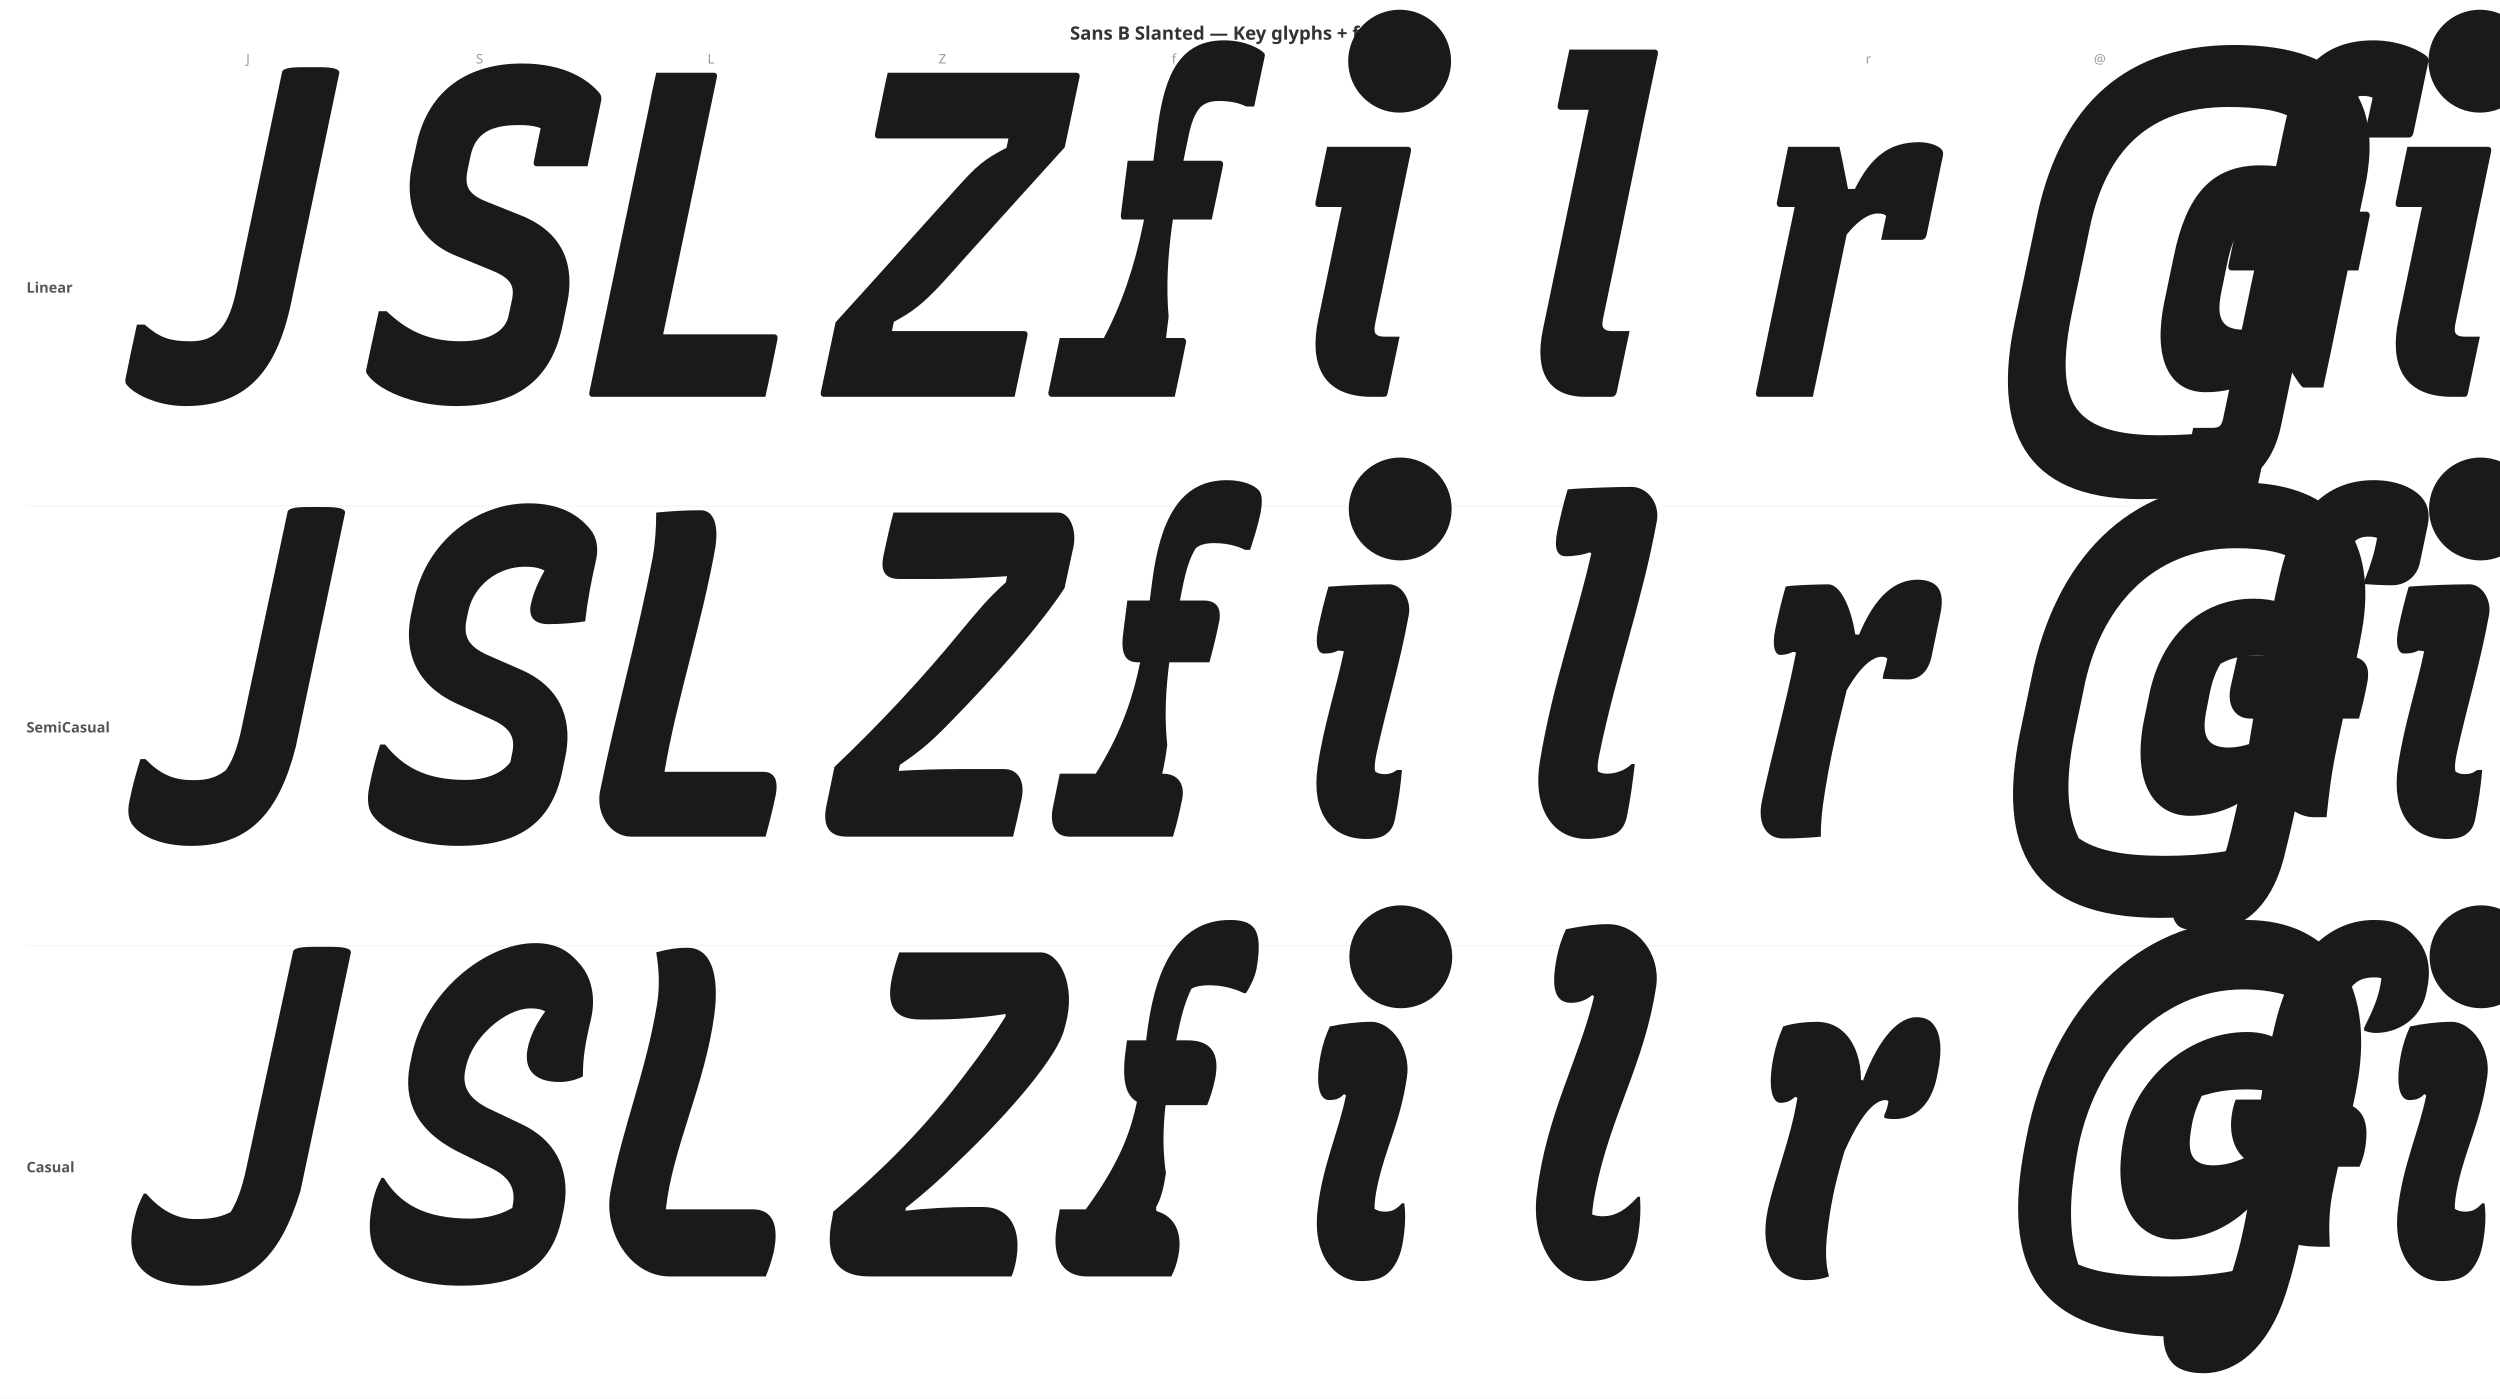
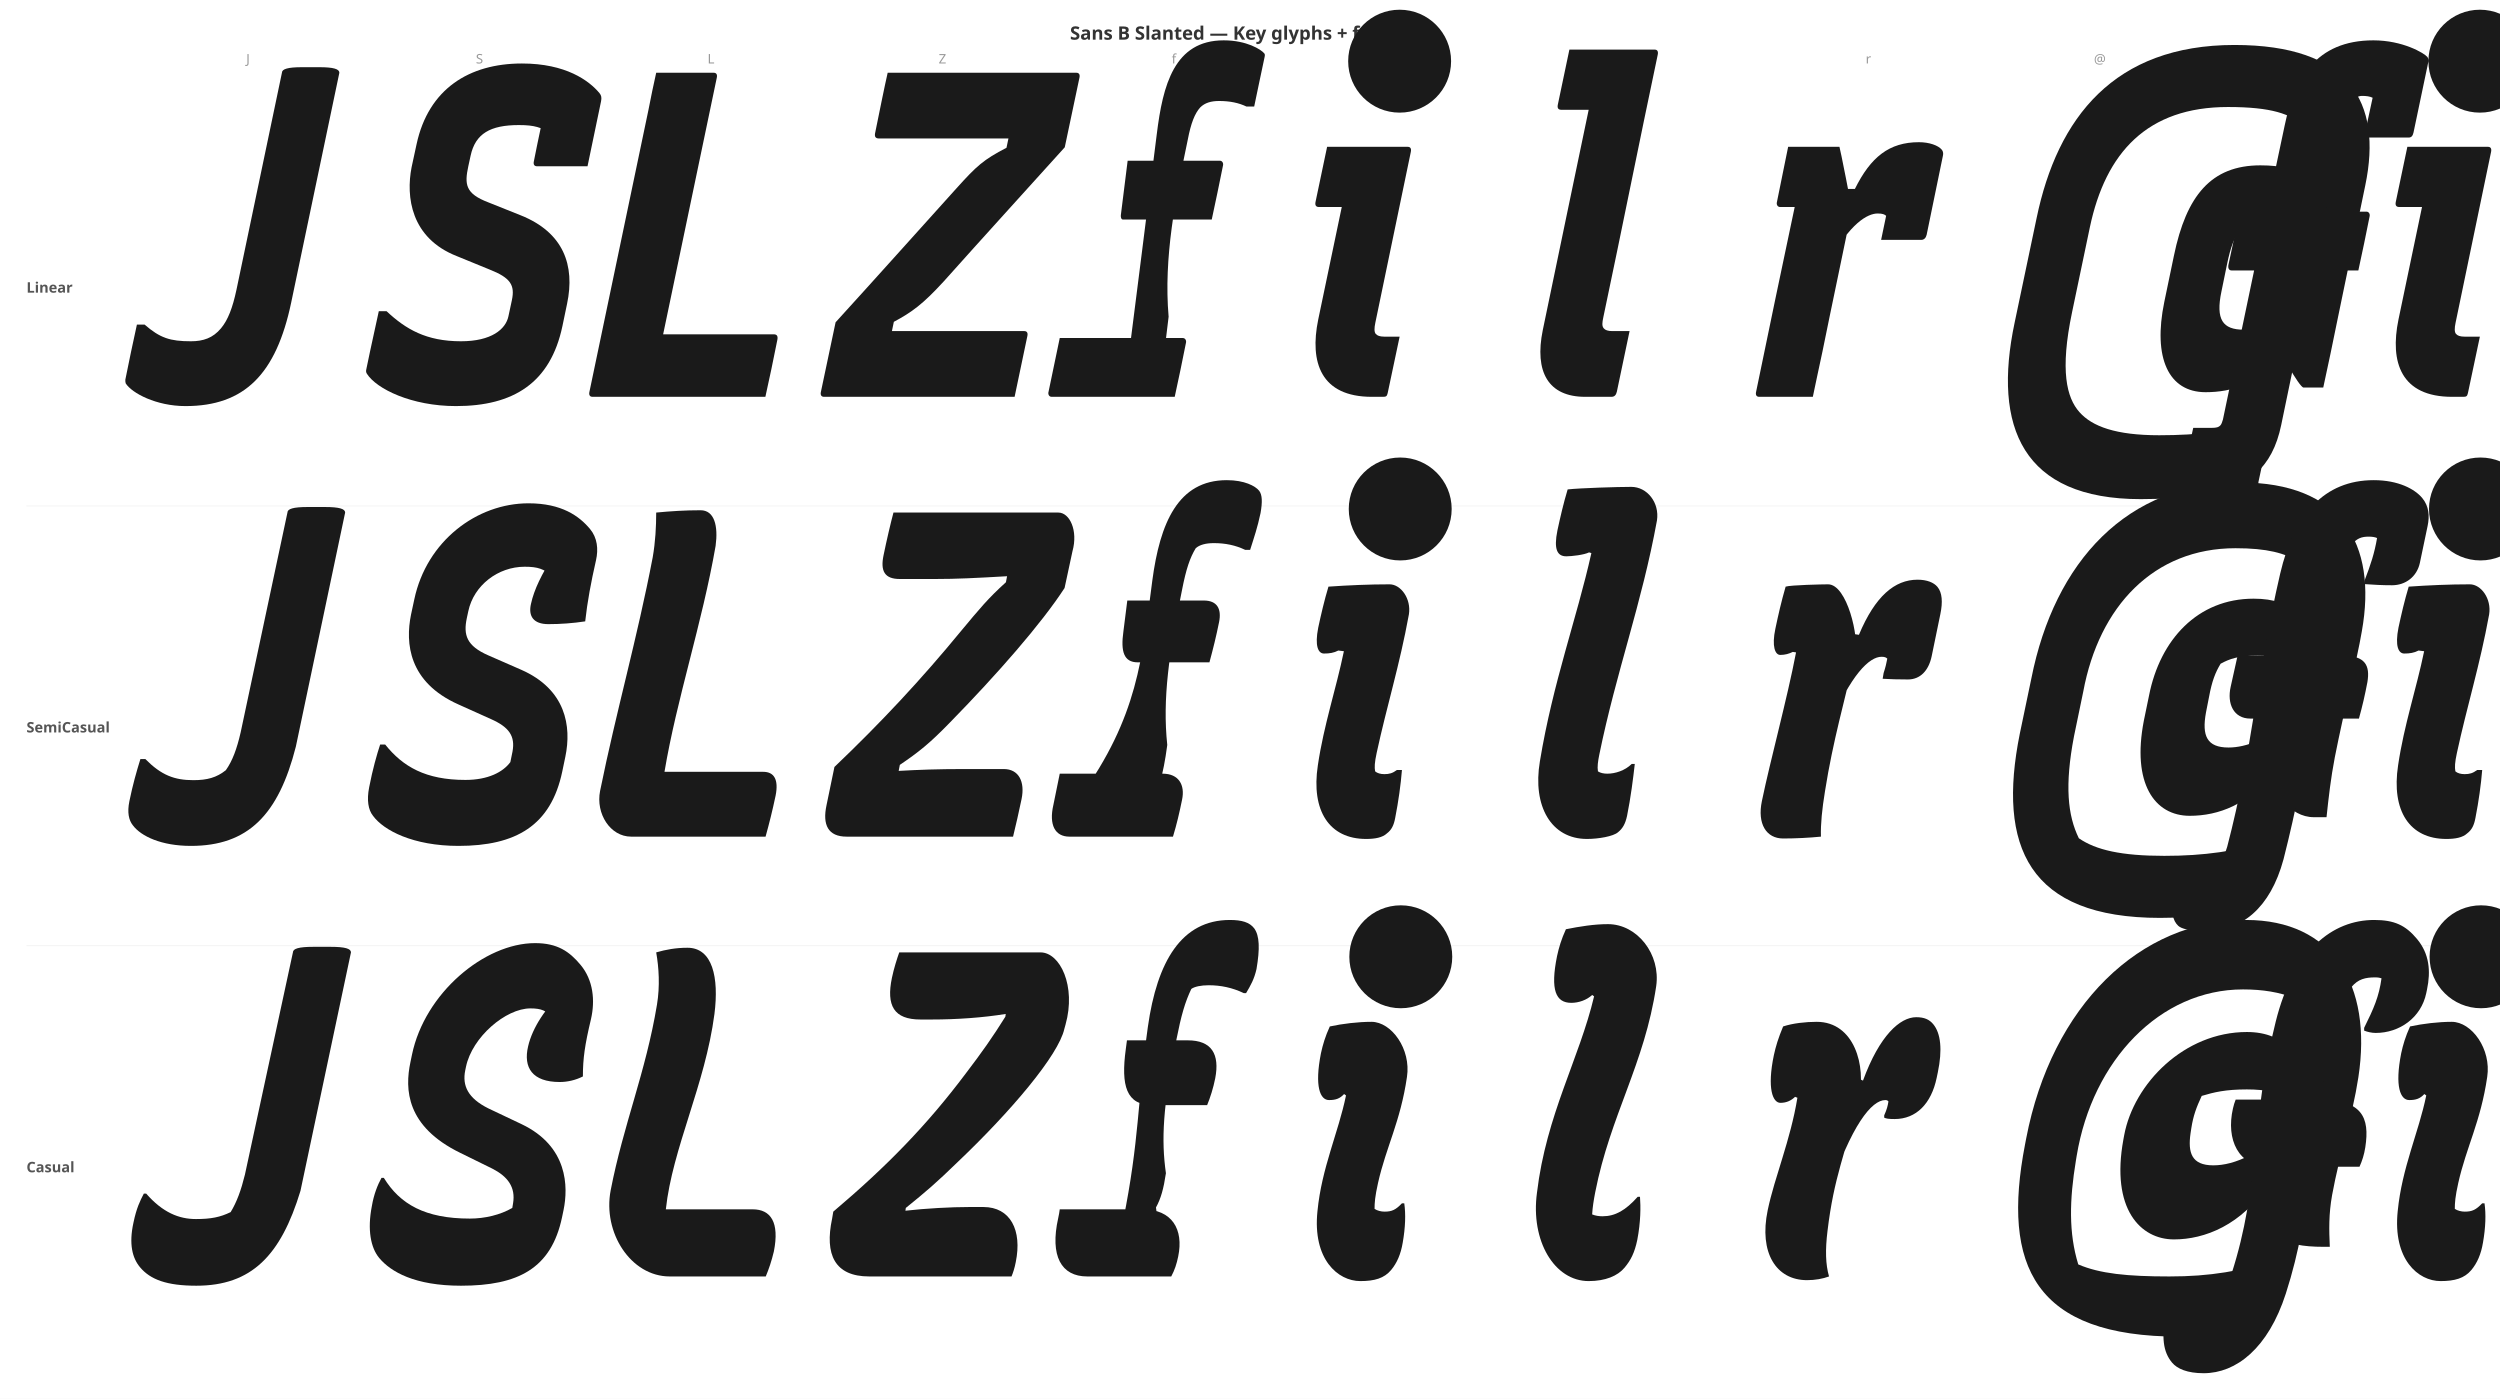
<svg xmlns="http://www.w3.org/2000/svg" width="1890.0" height="1057.5" viewBox="0 0 1890.0 1057.5">
  <rect width="100%" height="100%" fill="white" />
  <text x="945.0" y="30" text-anchor="middle" font-size="14" font-family="sans-serif" font-weight="bold" fill="#333">Sans B Slanted — Key glyphs + features</text>
  <text x="187.5" y="48" text-anchor="middle" font-size="10" font-family="sans-serif" fill="#999">J</text>
  <text x="362.5" y="48" text-anchor="middle" font-size="10" font-family="sans-serif" fill="#999">S</text>
  <text x="537.5" y="48" text-anchor="middle" font-size="10" font-family="sans-serif" fill="#999">L</text>
  <text x="712.5" y="48" text-anchor="middle" font-size="10" font-family="sans-serif" fill="#999">Z</text>
  <text x="887.5" y="48" text-anchor="middle" font-size="10" font-family="sans-serif" fill="#999">f</text>
  <text x="1062.5" y="48" text-anchor="middle" font-size="10" font-family="sans-serif" fill="#999">i</text>
  <text x="1237.5" y="48" text-anchor="middle" font-size="10" font-family="sans-serif" fill="#999">l</text>
  <text x="1412.5" y="48" text-anchor="middle" font-size="10" font-family="sans-serif" fill="#999">r</text>
  <text x="1587.5" y="48" text-anchor="middle" font-size="10" font-family="sans-serif" fill="#999">@</text>
  <text x="1762.5" y="48" text-anchor="middle" font-size="10" font-family="sans-serif" fill="#999">fi</text>
  <text x="20" y="221.25" font-size="11" font-family="sans-serif" font-weight="bold" fill="#555">Linear</text>
  <path d="M144.333 258.0C128.583 258.0 121.0 255.55 109.333 245.4H103.5C100.292 259.75 97.667 272.7 94.75 287.05C94.75 288.1 94.75 289.15 95.042 289.85C99.708 297.2 118.083 307.0 140.25 307.0C184.875 307.0 208.792 282.85 220.167 228.6C232.175 171.312 244.548 112.288 256.557 55C256.557 52.2 252.215 50.8 241.361 50.8C237.019 50.8 232.677 50.8 228.335 50.8C217.481 50.8 213.139 52.2 213.139 55C213.139 55 213.139 55 213.139 55C213.139 55 213.139 55 213.139 55C201.791 109.169 190.098 164.981 178.75 219.15C175.833 232.8 172.333 241.9 167.083 248.2C160.958 255.55 153.667 258.0 144.333 258.0Z" fill="#1a1a1a" />
  <path d="M394.583 48C354.625 48 323.977 67.276 314.958 108.9L311.167 126.4C306.792 148.8 310.583 179.95 345.292 193.6L370.083 203.75C386.125 210.05 389.333 215.65 387.0 226.85L384.375 239.1C382.333 248.9 371.542 258.0 348.5 258.0C322.25 258.0 306.792 248.9 292.208 235.25H286.375C284.333 245.05 280.833 260.1 277.042 278.65C276.75 280.05 276.458 281.1 277.333 282.5C284.625 294.05 311.167 307.0 344.708 307.0C388.167 307.0 416.167 289.5 425.208 246.45L428.708 229.65C434.833 200.6 426.083 175.75 393.708 162.8L369.208 153.0C351.708 146.35 351.125 139.35 354.042 125.7L355.792 117.65C359.411 100.999 370.667 94.55 392.25 94.55C404.5 94.55 408.583 96.3 417.917 101.2L409.75 92.1C406.833 106.1 405.083 114.15 403.625 121.85C403.042 124.3 403.917 125.7 405.958 125.7C418.5 125.7 431.625 125.7 444.167 125.7C447.375 109.95 451.458 90.35 454.375 76.7C454.958 73.9 454.667 72.15 453.208 70.4C445.333 60.95 427.833 48 394.583 48Z" fill="#1a1a1a" />
  <path d="M447.958 300.0H578.625C581.833 285.65 584.458 273.05 587.667 256.95C588.25 254.15 587.375 252.75 585.042 252.75H501.333C514.75 189.05 528.458 122.55 541.875 58.85C542.458 56.4 541.583 55 539.542 55C524.958 55 510.667 55 496.083 55C494.042 64.45 492.0 73.55 490.25 83.0C475.375 154.05 460.5 225.1 445.625 296.15C445.042 298.6 445.917 300.0 447.958 300.0Z" fill="#1a1a1a" />
  <path d="M767.042 300.0C770.25 284.6 773.458 269.55 776.667 254.15C777.25 251.7 776.375 250.3 774.333 250.3H723.0C700.542 250.3 688.875 250.3 674.292 250.3L675.75 243.3C689.458 235.95 697.625 230.0 713.375 212.85C743.708 178.9 774.333 145.3 804.958 111.35L816.042 58.85C816.625 56.4 815.75 55 813.708 55H671.083C668.75 65.15 664.667 85.45 661.75 99.8C660.875 103.3 661.75 104.7 664.667 104.7H709.292C723.0 104.7 731.458 104.7 762.375 104.7L760.917 111.7C743.417 120.8 738.458 125.35 723.292 142.15C692.667 176.1 662.333 210.05 631.708 243.65L620.625 296.15C620.042 298.6 620.917 300.0 622.958 300.0Z" fill="#1a1a1a" />
-   <path d="M925.125 30.5C887.675 30.5 879.1 64.45 874.55 101.2C867.025 161.4 859.325 221.95 818.375 282.5H879.45V272.7C881.025 259.75 881.9 252.4 883.475 239.45C879.625 194.65 888.667 150.2 898.0 105.4C900.333 93.15 903.25 85.8 907.333 81.25C910.833 77.75 915.5 76.35 921.625 76.35C929.792 76.35 936.5 77.75 942.333 80.55H948.167C950.792 67.25 953.125 57.45 956.042 43.1C956.333 41.7 956.333 41.0 955.75 40.3C953.417 37.5 942.625 30.5 925.125 30.5ZM852.5 121.5C850.75 135.85 849.175 147.75 847.425 162.1C847.075 163.85 847.6 165.95 848.825 165.95H916.083C919.292 151.25 921.625 139.7 924.542 125.35C925.125 123.25 923.958 121.5 922.208 121.5ZM801.167 255.55C798.25 269.9 795.625 281.8 792.708 296.15C792.125 297.9 793.0 300.0 795.042 300.0H888.083C891.292 285.65 893.625 273.75 896.542 259.4C897.125 257.3 895.958 255.55 894.208 255.55Z" fill="#1a1a1a" />
+   <path d="M925.125 30.5C887.675 30.5 879.1 64.45 874.55 101.2C867.025 161.4 859.325 221.95 851.625 282.5H879.45V272.7C881.025 259.75 881.9 252.4 883.475 239.45C879.625 194.65 888.667 150.2 898.0 105.4C900.333 93.15 903.25 85.8 907.333 81.25C910.833 77.75 915.5 76.35 921.625 76.35C929.792 76.35 936.5 77.75 942.333 80.55H948.167C950.792 67.25 953.125 57.45 956.042 43.1C956.333 41.7 956.333 41.0 955.75 40.3C953.417 37.5 942.625 30.5 925.125 30.5ZM852.5 121.5C850.75 135.85 849.175 147.75 847.425 162.1C847.075 163.85 847.6 165.95 848.825 165.95H916.083C919.292 151.25 921.625 139.7 924.542 125.35C925.125 123.25 923.958 121.5 922.208 121.5ZM801.167 255.55C798.25 269.9 795.625 281.8 792.708 296.15C792.125 297.9 793.0 300.0 795.042 300.0H888.083C891.292 285.65 893.625 273.75 896.542 259.4C897.125 257.3 895.958 255.55 894.208 255.55Z" fill="#1a1a1a" />
  <path d="M1003.292 111.0C1000.375 124.65 997.458 139.0 994.542 152.65C993.958 155.45 995.125 156.5 997.167 156.5C1000.508 156.5 1003.996 156.5 1007.375 156.5H1014.375C1008.542 184.85 1002.417 213.2 996.583 241.55C989.875 274.1 998.625 300.0 1037.125 300.0C1040.017 300.0 1043.833 300.0 1045.292 300.0C1047.917 300.0 1048.5 299.65 1049.083 297.2C1052.0 283.55 1055.208 268.15 1058.125 254.5H1052.292C1050.396 254.5 1048.403 254.5 1046.458 254.5C1043.25 254.5 1041.208 253.8 1040.042 252.4C1038.875 251.0 1038.875 248.2 1039.75 244.0C1048.792 200.95 1057.542 157.9 1066.583 114.85C1067.167 112.05 1066.0 111.0 1064.25 111.0C1043.994 111.0 1023.522 111.0 1003.292 111.0ZM1019.222 46.25C1019.222 67.736 1036.639 85.153 1058.125 85.153C1079.611 85.153 1097.027 67.736 1097.027 46.25C1097.027 24.764 1079.611 7.348 1058.125 7.348C1036.639 7.348 1019.222 24.764 1019.222 46.25Z" fill="#1a1a1a" />
  <path d="M1186.458 37.5C1183.542 51.15 1180.625 65.5 1177.708 79.15C1177.125 81.95 1178.292 83.0 1180.333 83.0C1182.667 83.0 1195.5 83.0 1199.0 83.0H1201.042C1189.958 135.5 1179.167 188.35 1166.333 249.6C1159.917 281.1 1170.417 300.0 1198.417 300.0C1203.083 300.0 1216.5 300.0 1218.25 300.0C1220.583 300.0 1221.75 298.6 1222.333 296.15C1225.25 282.5 1229.042 263.95 1231.958 250.3H1229.042C1227.875 250.3 1220.875 250.3 1218.833 250.3C1215.625 250.3 1213.583 249.6 1212.417 248.2C1210.958 246.45 1211.25 244.0 1212.125 239.8C1226.417 172.25 1238.958 108.9 1253.25 41.35C1253.833 38.55 1252.667 37.5 1250.917 37.5C1241.292 37.5 1194.625 37.5 1186.458 37.5Z" fill="#1a1a1a" />
  <path d="M1351.833 111.0C1348.917 125.0 1346.292 138.65 1343.375 152.65C1342.792 154.75 1343.958 156.5 1345.708 156.5C1348.372 156.5 1350.804 156.5 1353.583 156.5H1356.792C1348.625 194.65 1335.5 258.0 1327.625 296.15C1327.042 298.6 1327.917 300.0 1329.958 300.0C1343.375 300.0 1357.083 300.0 1370.5 300.0C1372.542 289.85 1375.167 278.3 1377.792 265.7C1385.083 229.65 1394.125 187.3 1399.958 158.6C1400.25 158.25 1390.917 111.0 1390.625 111.0C1390.625 111.0 1351.833 111.0 1351.833 111.0ZM1450.708 107.5C1428.25 107.5 1414.25 118.7 1402.292 142.85H1387.125L1382.75 198.15C1398.5 168.75 1411.917 161.4 1419.5 161.4C1423.292 161.4 1424.75 162.1 1425.917 163.15C1425.217 166.51 1424.374 170.364 1423.583 174.35L1422.125 181.35C1432.042 181.35 1442.542 181.35 1452.458 181.35C1454.5 181.35 1455.958 179.95 1456.542 177.5L1468.792 118.0C1469.083 116.6 1469.375 114.85 1467.917 113.1C1465.292 109.95 1458.583 107.5 1450.708 107.5Z" fill="#1a1a1a" />
  <path d="M1539.667 164.9 1523.042 244.0C1506.417 322.75 1528.875 377.35 1618.417 377.35C1656.333 377.35 1689.0 372.45 1705.917 367.2C1707.083 366.85 1707.375 365.45 1707.375 364.4C1709.417 355.3 1714.958 329.05 1716.708 319.95H1710.0C1685.792 325.9 1662.458 329.05 1632.417 329.05C1599.458 329.05 1581.667 322.4 1572.042 311.55C1562.417 300.7 1557.167 280.4 1566.5 235.95L1579.917 171.9C1591.875 115.2 1623.375 80.9 1684.333 80.9C1717.292 80.9 1731.875 86.15 1741.5 95.25C1751.125 104.35 1751.417 119.05 1746.75 141.8C1740.333 172.25 1732.75 209.35 1721.958 261.15C1721.667 262.55 1738.292 293.0 1741.5 293.0H1756.375C1760.167 275.85 1763.667 258.7 1767.167 241.55C1776.208 198.15 1785.25 154.4 1788.167 140.05C1801.292 77.05 1775.917 34.0 1689.292 34.0C1598.292 34.0 1555.417 88.95 1539.667 164.9ZM1743.25 233.15C1721.083 245.4 1706.792 249.25 1696.292 249.25C1680.25 249.25 1675.0 241.55 1679.375 220.55L1683.458 200.6C1686.375 186.25 1689.292 179.25 1693.083 175.05C1697.167 170.5 1702.125 167.7 1714.958 167.7C1727.5 167.7 1738.583 170.5 1752.0 175.05L1760.75 134.1H1744.417C1733.917 127.8 1725.167 125.0 1708.833 125.0C1671.5 125.0 1652.833 148.1 1643.5 193.25L1636.208 228.25C1627.458 270.6 1639.417 296.5 1667.417 296.5C1687.542 296.5 1706.208 290.2 1722.833 271.3H1735.375Z" fill="#1a1a1a" />
  <path d="M1658.083 323.45C1654.875 337.8 1651.958 351.45 1649.042 365.8C1648.75 367.9 1649.625 369.65 1651.375 369.65C1652.489 369.65 1657.898 369.65 1668.875 369.65C1698.917 369.65 1717.875 353.9 1724.583 321.35C1743.387 230.019 1752.583 186.95 1771.25 97.0C1773.583 86.15 1775.625 80.2 1778.542 76.7C1781.167 73.55 1782.917 72.5 1785.833 72.5C1788.75 72.5 1791.667 72.85 1793.708 73.9C1791.667 83.0 1789.917 91.4 1787.875 100.85L1787.292 104.0C1799.542 104.0 1808.583 104.0 1820.833 104.0C1823.167 104.0 1824.042 102.6 1824.625 100.15L1835.708 47.3C1836.0 45.9 1836.0 44.15 1835.125 43.1C1832.659 40.14 1816.495 30.5 1794.292 30.5C1750.528 30.5 1734.484 59.975 1727.208 94.9C1710.292 174.35 1697.458 236.65 1680.542 317.15C1679.958 319.25 1679.375 320.65 1678.792 321.35C1677.333 323.1 1675.292 323.45 1672.375 323.45C1668.735 323.45 1666.486 323.45 1663.917 323.45ZM1693.083 160.0C1690.167 174.35 1687.833 186.25 1684.625 200.6C1684.333 202.35 1684.917 204.45 1686.958 204.45H1782.917C1786.125 190.1 1788.458 178.2 1791.375 163.85C1791.958 161.75 1790.792 160.0 1789.042 160.0ZM1819.958 111.0C1817.042 124.65 1814.125 139.0 1811.208 152.65C1810.625 155.45 1811.792 156.5 1813.833 156.5C1817.174 156.5 1820.662 156.5 1824.042 156.5H1831.042C1825.208 184.85 1819.083 213.2 1813.25 241.55C1806.542 274.1 1815.292 300.0 1853.792 300.0C1856.684 300.0 1860.5 300.0 1861.958 300.0C1864.583 300.0 1865.167 299.65 1865.75 297.2C1868.667 283.55 1871.875 268.15 1874.792 254.5H1868.958C1867.062 254.5 1865.069 254.5 1863.125 254.5C1859.917 254.5 1857.875 253.8 1856.708 252.4C1855.542 251.0 1855.542 248.2 1856.417 244.0C1865.458 200.95 1874.208 157.9 1883.25 114.85C1883.833 112.05 1882.667 111.0 1880.917 111.0C1860.661 111.0 1840.189 111.0 1819.958 111.0ZM1835.889 46.25C1835.889 67.736 1853.306 85.153 1874.792 85.153C1896.277 85.153 1913.694 67.736 1913.694 46.25C1913.694 24.764 1896.277 7.348 1874.792 7.348C1853.306 7.348 1835.889 24.764 1835.889 46.25Z" fill="#1a1a1a" />
  <line x1="20" y1="382.5" x2="1870.0" y2="382.5" stroke="#eee" stroke-width="0.5" />
  <text x="20" y="553.75" font-size="11" font-family="sans-serif" font-weight="bold" fill="#555">SemiCasual</text>
  <path d="M146.229 589.8C131.938 589.8 122.021 586.125 109.917 573.875H106.125C103.062 583.85 100.438 592.95 97.812 605.725C96.062 614.3 97.375 620.075 100.438 623.925C106.708 632.325 122.167 639.5 144.333 639.5C187.5 639.5 210.542 616.05 223.667 564.425C235.963 506.04 248.633 445.885 260.929 387.5C260.929 384.7 256.567 383.3 245.661 383.3C241.299 383.3 236.936 383.3 232.574 383.3C221.668 383.3 217.305 384.7 217.305 387.5C217.305 387.5 217.305 387.5 217.305 387.5C217.305 387.5 217.305 387.5 217.305 387.5C205.641 442.305 193.623 498.77 181.958 553.575C179.042 566.35 175.688 575.275 170.729 582.275C163.729 587.875 156.583 589.8 146.229 589.8Z" fill="#1a1a1a" />
  <path d="M399.542 380.5C360.458 380.5 322.53 409.038 313.208 453.125L310.729 464.675C306.354 486.2 308.833 515.775 346.604 532.575L371.104 543.6C384.958 549.725 389.625 556.55 387.438 568.275L385.833 576.15C380.292 583.675 369.062 589.625 351.854 589.625C321.812 589.625 304.604 579.65 291.188 562.85H287.396C284.917 570.375 281.708 581.575 279.083 595.225C277.188 604.85 278.354 612.2 282.0 616.75C290.021 627.775 312.333 639.5 346.604 639.5C389.917 639.5 416.458 624.275 425.062 583.325L427.396 572.125C432.208 549.025 427.833 521.2 394.0 506.325L369.208 495.475C352.729 488.3 350.25 480.075 352.875 467.475L354.042 462.05C358.185 442.525 376.5 428.45 396.625 428.45C406.979 428.45 410.917 430.2 417.771 435.45L417.917 420.925C409.75 433.7 403.771 445.6 401.438 456.45C399.25 465.725 403.188 471.85 414.562 471.85C423.75 471.85 433.375 471.15 442.417 469.75C444.021 455.05 446.792 440.175 450.583 423.55C452.479 415.15 451.604 406.575 446.062 399.925C437.896 390.125 424.625 380.5 399.542 380.5Z" fill="#1a1a1a" />
  <path d="M477.125 632.5C477.125 632.5 578.771 632.5 578.771 632.5C581.542 622.525 583.875 613.25 586.354 601.525C588.833 589.1 585.042 583.5 577.021 583.5C577.021 583.5 502.354 583.5 502.354 583.5C511.542 528.55 530.792 471.325 541.0 412.7C543.042 397.65 540.125 385.75 529.625 385.75C517.958 385.75 507.021 386.45 496.083 387.5C496.083 398.0 495.5 409.55 493.458 421.275C481.792 482.35 465.896 537.65 453.646 598.025C450.292 615.175 461.375 632.5 477.125 632.5Z" fill="#1a1a1a" />
  <path d="M765.875 632.5C768.062 623.4 770.25 614.125 772.292 604.15C775.062 590.85 770.104 581.4 758.875 581.4C758.875 581.4 727.958 581.4 727.958 581.4C709.729 581.4 694.417 581.925 679.396 582.8C679.396 582.8 680.271 578.25 680.271 578.25C694.708 568.45 702.875 561.975 718.479 545.875C753.917 509.65 787.312 471.5 804.812 444.55C804.812 444.55 810.792 416.725 810.792 416.725C815.167 400.975 808.604 387.5 800.146 387.5C800.146 387.5 675.458 387.5 675.458 387.5C673.417 395.025 670.208 408.85 668.021 419.525C665.396 431.775 668.75 437.725 680.271 437.725C680.271 437.725 706.812 437.725 706.812 437.725C723.146 437.725 737.292 437.025 761.354 435.625C761.354 435.625 760.479 440.175 760.479 440.175C746.917 452.425 740.5 460.3 726.646 476.925C696.75 513.325 666.417 545.875 630.833 579.825C630.833 579.825 624.854 608.7 624.854 608.7C621.646 623.575 626.021 632.5 640.021 632.5C640.021 632.5 765.875 632.5 765.875 632.5Z" fill="#1a1a1a" />
  <path d="M927.458 363.0C890.504 363.0 876.942 395.55 871.167 438.775C863.379 497.75 860.404 541.675 816.333 602.75C816.333 602.75 877.379 602.75 877.379 602.75C877.379 602.75 876.679 592.775 876.679 592.775C879.304 582.975 880.792 575.625 882.454 563.2C878.75 528.2 883.854 493.55 893.625 445.95C896.688 430.2 899.604 421.625 903.979 414.45C906.896 411.825 911.708 410.6 917.688 410.6C926.292 410.6 934.021 412.175 941.312 415.675C941.312 415.675 945.104 415.675 945.104 415.675C948.167 406.05 950.646 398.875 952.979 387.85C954.438 379.45 954.292 374.2 951.958 371.05C949.042 367.375 940.729 363.0 927.458 363.0ZM852.237 454.0C851.188 462.225 850.312 469.225 849.263 477.625C847.206 492.355 849.505 500.725 860.112 500.725C860.112 500.725 914.333 500.725 914.333 500.725C917.104 490.575 919.438 481.125 921.625 470.275C923.667 460.125 920.021 454.0 910.104 454.0C910.104 454.0 852.237 454.0 852.237 454.0ZM801.167 584.9C799.562 593.125 798.104 600.125 796.354 608.525C792.854 623.75 797.667 632.5 808.458 632.5C808.458 632.5 886.771 632.5 886.771 632.5C889.688 622.875 891.583 614.65 893.625 604.675C896.056 593.357 891.048 584.9 879.042 584.9C879.042 584.9 801.167 584.9 801.167 584.9Z" fill="#1a1a1a" />
  <path d="M1004.312 443.5C1001.104 454.175 998.771 464.325 996.583 474.475C993.812 488.475 996.583 494.075 1000.958 494.075C1005.108 494.075 1008.456 493.55 1011.75 491.8C1011.75 491.8 1015.979 492.325 1015.979 492.325C1010.146 520.675 1000.812 547.975 996.292 578.6C991.042 613.075 1005.042 634.25 1032.75 634.25C1039.592 634.25 1045.146 633.2 1048.5 630.05C1052.0 627.425 1053.75 623.925 1054.771 618.325C1057.25 605.725 1059.0 592.95 1059.875 582.1C1059.875 582.1 1056.083 582.1 1056.083 582.1C1052.802 584.55 1050.347 585.25 1046.604 585.25C1043.688 585.25 1041.208 584.55 1039.604 583.15C1039.021 580.175 1039.167 576.5 1040.771 569.15C1048.354 533.975 1058.125 503.0 1065.125 464.5C1067.021 452.6 1059.0 441.75 1050.542 441.75C1035.455 441.75 1019.24 442.45 1004.312 443.5ZM1019.66 384.788C1019.66 384.788 1019.66 384.788 1019.66 384.788C1019.66 406.273 1037.077 423.69 1058.562 423.69C1080.048 423.69 1097.465 406.273 1097.465 384.788C1097.465 384.788 1097.465 384.788 1097.465 384.788C1097.465 363.302 1080.048 345.885 1058.562 345.885C1037.077 345.885 1019.66 363.302 1019.66 384.788Z" fill="#1a1a1a" />
  <path d="M1185.146 370.0C1181.938 380.675 1179.604 390.825 1177.417 400.975C1174.5 415.325 1177.271 420.575 1184.125 420.575C1188.062 420.575 1197.542 419.525 1201.333 417.6C1201.333 417.6 1203.083 418.125 1203.083 418.125C1192.0 467.825 1174.062 515.6 1164.146 575.625C1158.458 609.575 1172.75 634.25 1199.729 634.25C1208.333 634.25 1219.708 632.325 1223.208 629.175C1226.708 626.375 1228.75 622.875 1230.062 616.75C1232.833 603.1 1234.729 588.05 1235.896 577.55C1235.896 577.55 1233.562 577.55 1233.562 577.55C1228.458 582.625 1221.021 584.9 1215.188 584.9C1212.271 584.9 1209.938 584.375 1208.042 583.15C1207.458 579.65 1208.042 575.625 1209.062 570.55C1221.896 507.725 1241.146 456.625 1252.667 393.45C1254.708 379.975 1245.229 368.075 1233.271 368.075C1223.208 368.075 1194.479 368.95 1185.146 370.0Z" fill="#1a1a1a" />
  <path d="M1349.938 443.5C1346.583 455.05 1344.396 464.85 1342.208 475.175C1339.292 488.825 1342.062 495.125 1345.854 495.125C1349.519 495.125 1352.485 494.25 1355.333 492.85C1355.333 492.85 1357.812 493.2 1357.812 493.2C1351.104 528.375 1338.562 573.875 1332.0 605.55C1328.354 622.875 1335.354 633.9 1348.042 633.9C1357.812 633.9 1367.583 633.375 1376.625 632.5C1376.333 622.875 1377.5 611.675 1379.688 598.2C1385.812 559.35 1394.562 530.125 1402.583 494.425C1405.646 482.175 1396.458 441.75 1382.021 441.75C1377.938 441.75 1353.583 442.275 1349.938 443.5ZM1449.688 438.25C1432.377 438.25 1417.597 450.695 1405.354 479.9C1405.354 479.9 1394.417 478.325 1394.417 478.325C1394.417 478.325 1382.604 550.075 1382.604 550.075C1399.102 509.506 1413.445 496.525 1422.417 496.525C1424.896 496.525 1425.917 497.05 1426.792 497.925C1426.15 501.355 1425.437 504.507 1424.021 508.775C1424.021 508.775 1423.292 513.15 1423.292 513.15C1428.979 513.5 1435.104 513.675 1442.396 513.675C1451.587 513.675 1458.01 507.15 1460.333 496.175C1460.333 496.175 1466.896 464.325 1466.896 464.325C1468.801 455.178 1468.337 448.029 1464.708 443.675C1461.938 440.35 1456.688 438.25 1449.688 438.25Z" fill="#1a1a1a" />
  <path d="M1535.729 512.8C1535.729 512.8 1526.979 554.625 1526.979 554.625C1509.771 640.025 1533.542 693.925 1633.0 693.925C1667.271 693.925 1694.688 689.375 1709.125 682.025C1714.083 678.35 1716.125 673.45 1717.146 666.45C1718.75 658.05 1721.521 642.65 1722.396 635.65C1722.396 635.65 1718.167 635.65 1718.167 635.65C1689.583 643.525 1666.688 647.025 1636.208 647.025C1603.833 647.025 1584.583 642.65 1571.604 633.725C1563.146 616.4 1560.812 593.825 1567.958 556.55C1567.958 556.55 1574.958 522.775 1574.958 522.775C1586.917 458.375 1628.188 414.45 1690.021 414.45C1713.938 414.45 1727.646 418.125 1738.146 424.95C1744.271 440.0 1743.833 456.45 1739.75 479.025C1734.062 509.65 1726.042 541.85 1719.042 584.2C1717.583 598.375 1731.146 617.8 1749.229 617.8C1749.229 617.8 1758.854 617.8 1758.854 617.8C1760.458 602.75 1762.062 588.4 1765.125 572.475C1772.562 534.85 1781.75 499.675 1785.542 477.275C1797.5 410.6 1769.646 364.75 1693.667 364.75C1608.062 364.75 1553.229 424.6 1535.729 512.8ZM1741.354 538.7C1715.542 559.0 1697.896 565.125 1684.771 565.125C1668.438 565.125 1664.5 556.375 1667.708 538.7C1667.708 538.7 1670.042 526.8 1670.042 526.8C1672.229 514.9 1674.854 508.25 1678.792 501.775C1685.5 498.1 1692.354 495.65 1706.792 495.65C1720.208 495.65 1730.708 498.275 1742.667 502.125C1742.667 502.125 1754.188 464.15 1754.188 464.15C1754.188 464.15 1738.292 464.15 1738.292 464.15C1729.396 456.45 1719.333 452.6 1703.729 452.6C1661.438 452.6 1633.0 483.575 1624.688 525.75C1624.688 525.75 1620.75 544.825 1620.75 544.825C1611.562 592.25 1628.771 616.75 1655.458 616.75C1677.188 616.75 1700.375 608.175 1718.896 583.325C1718.896 583.325 1734.938 583.325 1734.938 583.325C1734.938 583.325 1741.354 538.7 1741.354 538.7Z" fill="#1a1a1a" />
  <path d="M1650.5 650.0C1647.729 659.625 1645.396 668.725 1643.208 679.575C1641.373 689.41 1642.44 695.803 1646.708 699.875C1649.227 702.23 1655.75 703.9 1667.417 703.9C1694.695 703.9 1716.303 686.651 1726.333 649.65C1746.219 571.529 1749.241 523.012 1767.604 438.425C1770.667 424.95 1773.729 416.725 1778.104 411.475C1781.948 406.862 1785.542 405.7 1790.792 405.7C1793.271 405.7 1795.604 406.05 1797.062 406.75C1795.102 418.19 1792.263 426.865 1787.583 438.95C1787.583 438.95 1787.292 441.575 1787.292 441.575C1794.729 442.1 1800.854 442.45 1808.438 442.45C1818.587 442.45 1827.207 436.009 1829.438 425.475C1829.438 425.475 1835.271 397.65 1835.271 397.65C1836.834 390.145 1836.381 382.708 1831.188 376.475C1825.63 369.806 1813.31 363.0 1794.583 363.0C1756.984 363.0 1734.239 389.074 1723.854 433.525C1705.623 511.986 1703.18 565.938 1683.75 640.2C1682.146 645.45 1680.396 650.35 1678.646 654.375C1677.042 655.425 1674.854 655.775 1671.792 655.775C1664.576 655.775 1659.222 654.55 1654.292 650.0C1654.292 650.0 1650.5 650.0 1650.5 650.0ZM1691.625 495.65C1689.729 503.875 1688.271 510.875 1686.375 519.275C1683.521 531.953 1688.565 543.25 1701.25 543.25C1701.25 543.25 1783.354 543.25 1783.354 543.25C1785.979 533.8 1787.875 525.575 1789.771 515.6C1791.812 503.175 1788.312 495.65 1770.958 495.65C1770.958 495.65 1691.625 495.65 1691.625 495.65ZM1820.979 443.5C1817.771 454.175 1815.438 464.325 1813.25 474.475C1810.479 488.475 1813.25 494.075 1817.625 494.075C1821.775 494.075 1825.123 493.55 1828.417 491.8C1828.417 491.8 1832.646 492.325 1832.646 492.325C1826.812 520.675 1817.479 547.975 1812.958 578.6C1807.708 613.075 1821.708 634.25 1849.417 634.25C1856.259 634.25 1861.812 633.2 1865.167 630.05C1868.667 627.425 1870.417 623.925 1871.438 618.325C1873.917 605.725 1875.667 592.95 1876.542 582.1C1876.542 582.1 1872.75 582.1 1872.75 582.1C1869.469 584.55 1867.014 585.25 1863.271 585.25C1860.354 585.25 1857.875 584.55 1856.271 583.15C1855.687 580.175 1855.833 576.5 1857.437 569.15C1865.021 533.975 1874.792 503.0 1881.792 464.5C1883.687 452.6 1875.667 441.75 1867.208 441.75C1852.122 441.75 1835.907 442.45 1820.979 443.5ZM1836.327 384.788C1836.327 384.788 1836.327 384.788 1836.327 384.788C1836.327 406.273 1853.743 423.69 1875.229 423.69C1896.715 423.69 1914.132 406.273 1914.132 384.788C1914.132 384.788 1914.132 384.788 1914.132 384.788C1914.132 363.302 1896.715 345.885 1875.229 345.885C1853.743 345.885 1836.327 363.302 1836.327 384.788Z" fill="#1a1a1a" />
  <line x1="20" y1="715.0" x2="1870.0" y2="715.0" stroke="#eee" stroke-width="0.5" />
  <text x="20" y="886.25" font-size="11" font-family="sans-serif" font-weight="bold" fill="#555">Casual</text>
  <path d="M148.125 921.6C135.292 921.6 123.042 916.7 110.5 902.35H108.75C105.833 907.95 103.208 913.2 100.875 924.4C97.375 940.5 100.0 951.0 105.833 958.0C113.708 967.45 126.25 972.0 148.417 972.0C190.125 972.0 212.292 949.25 227.167 900.25C239.761 840.768 252.737 779.483 265.331 720.0C265.331 717.2 260.943 715.8 249.973 715.8C245.585 715.8 241.196 715.8 236.808 715.8C225.838 715.8 221.449 717.2 221.449 720.0C221.449 720.0 221.449 720.0 221.449 720.0C221.449 720.0 221.449 720.0 221.449 720.0C209.476 775.44 197.14 832.56 185.167 888.0C182.25 899.9 179.042 908.65 174.375 916.35C166.5 920.2 159.5 921.6 148.125 921.6Z" fill="#1a1a1a" />
  <path d="M404.5 713.0C366.292 713.0 321.083 750.8 311.458 797.35L310.292 802.95C305.917 823.6 307.083 851.6 347.917 871.55L372.125 883.45C383.792 889.4 389.917 897.45 387.875 909.7L387.292 913.2C378.25 918.45 366.583 921.25 355.208 921.25C321.375 921.25 302.417 910.4 290.167 890.45H288.417C285.5 895.7 282.583 903.05 281.125 911.8C277.625 929.65 280.25 943.3 286.667 951.0C295.417 961.5 313.5 972.0 348.5 972.0C391.667 972.0 416.75 959.05 424.917 920.2L426.083 914.6C429.583 897.45 429.583 866.65 394.292 849.85L369.208 837.95C353.75 830.25 349.375 820.8 351.708 809.25L352.292 806.45C356.958 784.05 382.333 762.35 401.0 762.35C409.458 762.35 413.25 764.1 417.625 769.7L426.083 749.75C412.667 761.3 402.458 777.05 399.25 791.05C395.458 807.15 402.458 818.0 423.167 818.0C429.0 818.0 435.125 816.6 440.667 813.8C440.667 800.15 442.125 790.0 446.792 770.4C450.0 756.4 448.542 741.0 438.917 729.45C430.458 719.3 421.417 713.0 404.5 713.0Z" fill="#1a1a1a" />
  <path d="M506.292 965.0H578.917C581.25 959.4 583.292 953.45 585.042 946.1C589.417 924.05 582.708 914.25 569.0 914.25H503.375C508.333 868.05 533.125 820.1 540.125 766.55C543.625 738.9 538.667 716.5 519.708 716.5C510.958 716.5 503.375 717.9 496.083 720.0C498.125 731.55 499.0 745.55 496.667 759.55C488.208 810.65 471.292 850.2 461.667 899.9C455.542 931.75 476.833 965.0 506.292 965.0Z" fill="#1a1a1a" />
  <path d="M764.708 965.0C765.875 962.2 767.042 958.7 767.917 954.15C772.875 930.0 763.833 912.5 743.417 912.5H732.917C718.917 912.5 699.958 913.55 684.5 915.3L684.792 913.2C699.958 900.95 708.125 893.95 723.583 878.9C764.125 840.4 800.292 797.7 804.667 777.75L805.542 774.6C813.708 745.55 801.458 720.0 786.583 720.0H679.833C678.083 724.9 675.75 732.25 674.292 739.25C669.917 760.25 675.75 770.75 695.875 770.75H704.333C723.292 770.75 743.125 769.35 760.333 766.55L760.042 768.65C750.417 784.05 742.542 795.25 730.0 811.7C700.833 850.55 670.5 881.7 629.958 916.0L629.083 921.25C623.25 948.55 631.125 965.0 657.083 965.0Z" fill="#1a1a1a" />
-   <path d="M929.792 695.5C893.333 695.5 874.783 726.65 867.783 776.35C859.733 834.1 861.483 861.4 814.292 923.0H875.308L873.908 912.85C877.583 906.2 879.683 898.85 881.433 886.95C877.875 861.75 879.042 836.9 889.25 786.5C893.042 767.25 895.958 757.45 900.625 747.65C902.958 745.9 907.917 744.85 913.75 744.85C922.792 744.85 931.542 746.6 940.292 750.8H942.042C945.542 744.85 948.167 740.3 949.917 732.6C952.542 717.2 952.25 707.4 948.167 701.8C944.667 697.25 938.833 695.5 929.792 695.5ZM851.975 786.5C851.625 788.6 851.45 790.7 851.1 793.15C847.337 820.86 851.411 835.5 871.4 835.5H912.583C914.917 829.9 917.25 822.55 918.708 815.2C922.208 797.0 916.083 786.5 898.0 786.5ZM801.167 914.25C800.875 916.35 800.583 918.45 800.0 920.9C793.583 949.6 802.333 965.0 821.875 965.0H885.458C888.083 960.1 889.542 955.55 890.708 949.95C894.986 929.415 886.138 914.25 863.875 914.25Z" fill="#1a1a1a" />
+   <path d="M929.792 695.5C893.333 695.5 874.783 726.65 867.783 776.35C859.733 834.1 861.483 861.4 849.058 923.0H875.308L873.908 912.85C877.583 906.2 879.683 898.85 881.433 886.95C877.875 861.75 879.042 836.9 889.25 786.5C893.042 767.25 895.958 757.45 900.625 747.65C902.958 745.9 907.917 744.85 913.75 744.85C922.792 744.85 931.542 746.6 940.292 750.8H942.042C945.542 744.85 948.167 740.3 949.917 732.6C952.542 717.2 952.25 707.4 948.167 701.8C944.667 697.25 938.833 695.5 929.792 695.5ZM851.975 786.5C851.625 788.6 851.45 790.7 851.1 793.15C847.337 820.86 851.411 835.5 871.4 835.5H912.583C914.917 829.9 917.25 822.55 918.708 815.2C922.208 797.0 916.083 786.5 898.0 786.5ZM801.167 914.25C800.875 916.35 800.583 918.45 800.0 920.9C793.583 949.6 802.333 965.0 821.875 965.0H885.458C888.083 960.1 889.542 955.55 890.708 949.95C894.986 929.415 886.138 914.25 863.875 914.25Z" fill="#1a1a1a" />
  <path d="M1005.333 776.0C1001.833 783.7 1000.083 789.65 998.625 796.3C993.667 821.5 998.042 831.65 1004.75 831.65C1009.708 831.65 1012.917 830.6 1016.125 827.1L1017.583 828.15C1011.75 856.5 999.208 882.75 996.0 915.65C992.208 952.05 1011.458 968.5 1028.375 968.5C1039.167 968.5 1046.458 966.4 1051.708 960.1C1056.083 954.85 1059.0 948.2 1060.458 939.45C1062.5 927.9 1062.792 917.75 1061.625 909.7H1059.875C1055.208 914.6 1052.292 916.0 1046.75 916.0C1044.125 916.0 1041.208 915.3 1039.167 913.9C1039.167 909.35 1039.458 904.8 1041.792 894.3C1047.917 867.0 1058.708 848.1 1063.667 814.15C1066.875 793.15 1052.0 772.5 1036.833 772.5C1026.917 772.5 1014.958 773.9 1005.333 776.0ZM1020.097 723.325C1020.097 744.811 1037.514 762.227 1059.0 762.227C1080.486 762.227 1097.902 744.811 1097.902 723.325C1097.902 701.839 1080.486 684.423 1059.0 684.423C1037.514 684.423 1020.097 701.839 1020.097 723.325Z" fill="#1a1a1a" />
  <path d="M1183.833 702.5C1180.333 710.2 1178.583 716.15 1177.125 722.8C1171.875 748.7 1176.25 758.15 1187.917 758.15C1193.458 758.15 1199.583 756.05 1203.667 752.2L1205.125 753.25C1194.042 800.15 1168.958 842.85 1161.958 901.65C1157.0 938.05 1175.083 968.5 1201.042 968.5C1213.583 968.5 1222.917 964.65 1228.167 958.35C1232.833 952.75 1235.75 947.15 1237.792 937.35C1240.417 923.7 1240.417 912.15 1239.833 904.8H1238.083C1229.042 914.95 1221.167 919.5 1211.542 919.5C1208.917 919.5 1206.292 919.15 1203.667 918.1C1203.958 912.85 1204.833 907.25 1206.0 901.3C1217.375 843.2 1243.333 804.35 1252.083 745.55C1255.583 721.4 1237.792 698.65 1215.625 698.65C1205.125 698.65 1194.333 700.4 1183.833 702.5Z" fill="#1a1a1a" />
  <path d="M1348.042 776.0C1344.25 785.1 1342.5 791.05 1341.042 797.7C1335.792 822.9 1340.167 833.75 1346.0 833.75C1350.667 833.75 1354.167 832.0 1357.083 829.2L1358.833 829.9C1353.583 862.1 1341.625 889.75 1336.375 914.95C1329.667 947.15 1342.792 967.8 1366.125 967.8C1372.25 967.8 1378.083 966.75 1382.75 965.0C1380.125 955.9 1379.833 945.05 1381.583 930.7C1386.542 889.05 1395.0 872.95 1405.208 830.25C1411.042 806.1 1402.0 772.5 1373.417 772.5C1365.25 772.5 1355.333 773.55 1348.042 776.0ZM1448.667 769.0C1436.505 769.0 1420.944 782.69 1408.417 816.95L1401.708 813.8L1382.458 902.0C1399.704 850.263 1414.974 831.65 1425.333 831.65C1426.5 831.65 1427.083 832.0 1427.667 832.7C1427.083 836.2 1426.5 838.65 1424.458 843.2V844.95C1425.917 845.65 1427.667 846.0 1432.333 846.0C1448.675 846.0 1460.062 834.351 1464.125 814.85L1465.0 810.65C1468.52 793.756 1467.299 781.209 1461.5 774.25C1458.583 770.75 1454.792 769.0 1448.667 769.0Z" fill="#1a1a1a" />
  <path d="M1531.792 860.7 1530.917 865.25C1513.125 957.3 1538.208 1010.5 1647.583 1010.5C1678.208 1010.5 1700.375 1006.3 1712.333 996.85C1721.083 989.85 1724.875 981.45 1726.917 968.5C1728.083 960.8 1728.083 956.25 1728.083 951.35H1726.333C1693.375 961.15 1670.917 965.0 1640.0 965.0C1608.208 965.0 1587.5 962.9 1571.167 955.9C1563.875 932.1 1564.458 907.25 1569.417 877.15L1570.0 873.65C1581.958 801.55 1633.0 748.0 1695.708 748.0C1710.583 748.0 1723.417 750.1 1734.792 754.65C1737.417 775.65 1736.25 793.85 1732.75 816.25C1727.792 847.05 1719.333 874.35 1716.125 907.25C1713.5 934.2 1724.0 942.6 1756.958 942.6H1761.333C1760.75 929.65 1760.458 918.1 1763.083 903.4C1768.917 871.55 1778.25 844.95 1782.917 814.5C1793.708 744.15 1763.375 695.5 1698.042 695.5C1617.833 695.5 1551.042 760.25 1531.792 860.7ZM1739.458 844.25C1710.0 872.6 1689.0 881.0 1673.25 881.0C1656.625 881.0 1654.0 871.2 1656.042 856.85L1656.625 853.0C1658.083 843.55 1660.417 837.25 1664.5 828.5C1673.833 825.7 1682.583 823.6 1698.625 823.6C1712.917 823.6 1722.833 826.05 1733.333 829.2L1747.625 794.2H1732.167C1724.875 785.1 1713.5 780.2 1698.625 780.2C1651.375 780.2 1613.167 819.05 1605.875 858.25L1605.292 861.4C1595.667 913.9 1618.125 937.0 1643.5 937.0C1666.833 937.0 1694.542 926.15 1714.958 895.35H1734.5Z" fill="#1a1a1a" />
  <path d="M1642.917 976.55C1640.583 981.45 1638.833 986.0 1637.375 993.35C1633.996 1010.919 1635.255 1021.956 1642.042 1030.1C1645.966 1034.81 1653.601 1038.15 1665.958 1038.15C1690.474 1038.15 1714.73 1019.403 1728.083 977.95C1749.052 913.039 1745.899 859.074 1763.958 779.85C1767.75 763.75 1771.833 753.25 1777.667 746.25C1782.729 740.175 1788.167 738.9 1795.75 738.9C1797.792 738.9 1799.542 739.25 1800.417 739.6C1798.538 753.379 1794.609 762.329 1787.292 777.05V779.15C1789.917 780.2 1793.125 780.9 1796.042 780.9C1814.007 780.9 1830.371 769.417 1834.25 750.8L1834.833 748.0C1837.669 734.39 1836.763 721.265 1827.25 709.85C1818.601 699.471 1810.126 695.5 1794.875 695.5C1763.441 695.5 1733.994 718.173 1720.5 772.15C1700.954 849.623 1708.901 895.226 1686.958 963.25C1684.333 971.65 1681.417 980.05 1678.5 987.4C1676.75 987.75 1674.417 988.1 1671.208 988.1C1660.417 988.1 1651.958 985.65 1644.667 976.55ZM1690.167 831.3C1689.292 833.4 1688.708 835.5 1688.125 837.95C1682.708 861.555 1692.213 882.05 1715.542 882.05H1783.792C1785.833 877.5 1787.292 872.95 1788.167 867.35C1791.667 844.6 1785.833 831.3 1752.875 831.3ZM1822.0 776.0C1818.5 783.7 1816.75 789.65 1815.292 796.3C1810.333 821.5 1814.708 831.65 1821.417 831.65C1826.375 831.65 1829.583 830.6 1832.792 827.1L1834.25 828.15C1828.417 856.5 1815.875 882.75 1812.667 915.65C1808.875 952.05 1828.125 968.5 1845.042 968.5C1855.833 968.5 1863.125 966.4 1868.375 960.1C1872.75 954.85 1875.667 948.2 1877.125 939.45C1879.167 927.9 1879.458 917.75 1878.292 909.7H1876.542C1871.875 914.6 1868.958 916.0 1863.417 916.0C1860.792 916.0 1857.875 915.3 1855.833 913.9C1855.833 909.35 1856.125 904.8 1858.458 894.3C1864.583 867.0 1875.375 848.1 1880.333 814.15C1883.542 793.15 1868.667 772.5 1853.5 772.5C1843.583 772.5 1831.625 773.9 1822.0 776.0ZM1836.764 723.325C1836.764 744.811 1854.181 762.227 1875.667 762.227C1897.152 762.227 1914.569 744.811 1914.569 723.325C1914.569 701.839 1897.152 684.423 1875.667 684.423C1854.181 684.423 1836.764 701.839 1836.764 723.325Z" fill="#1a1a1a" />
</svg>
